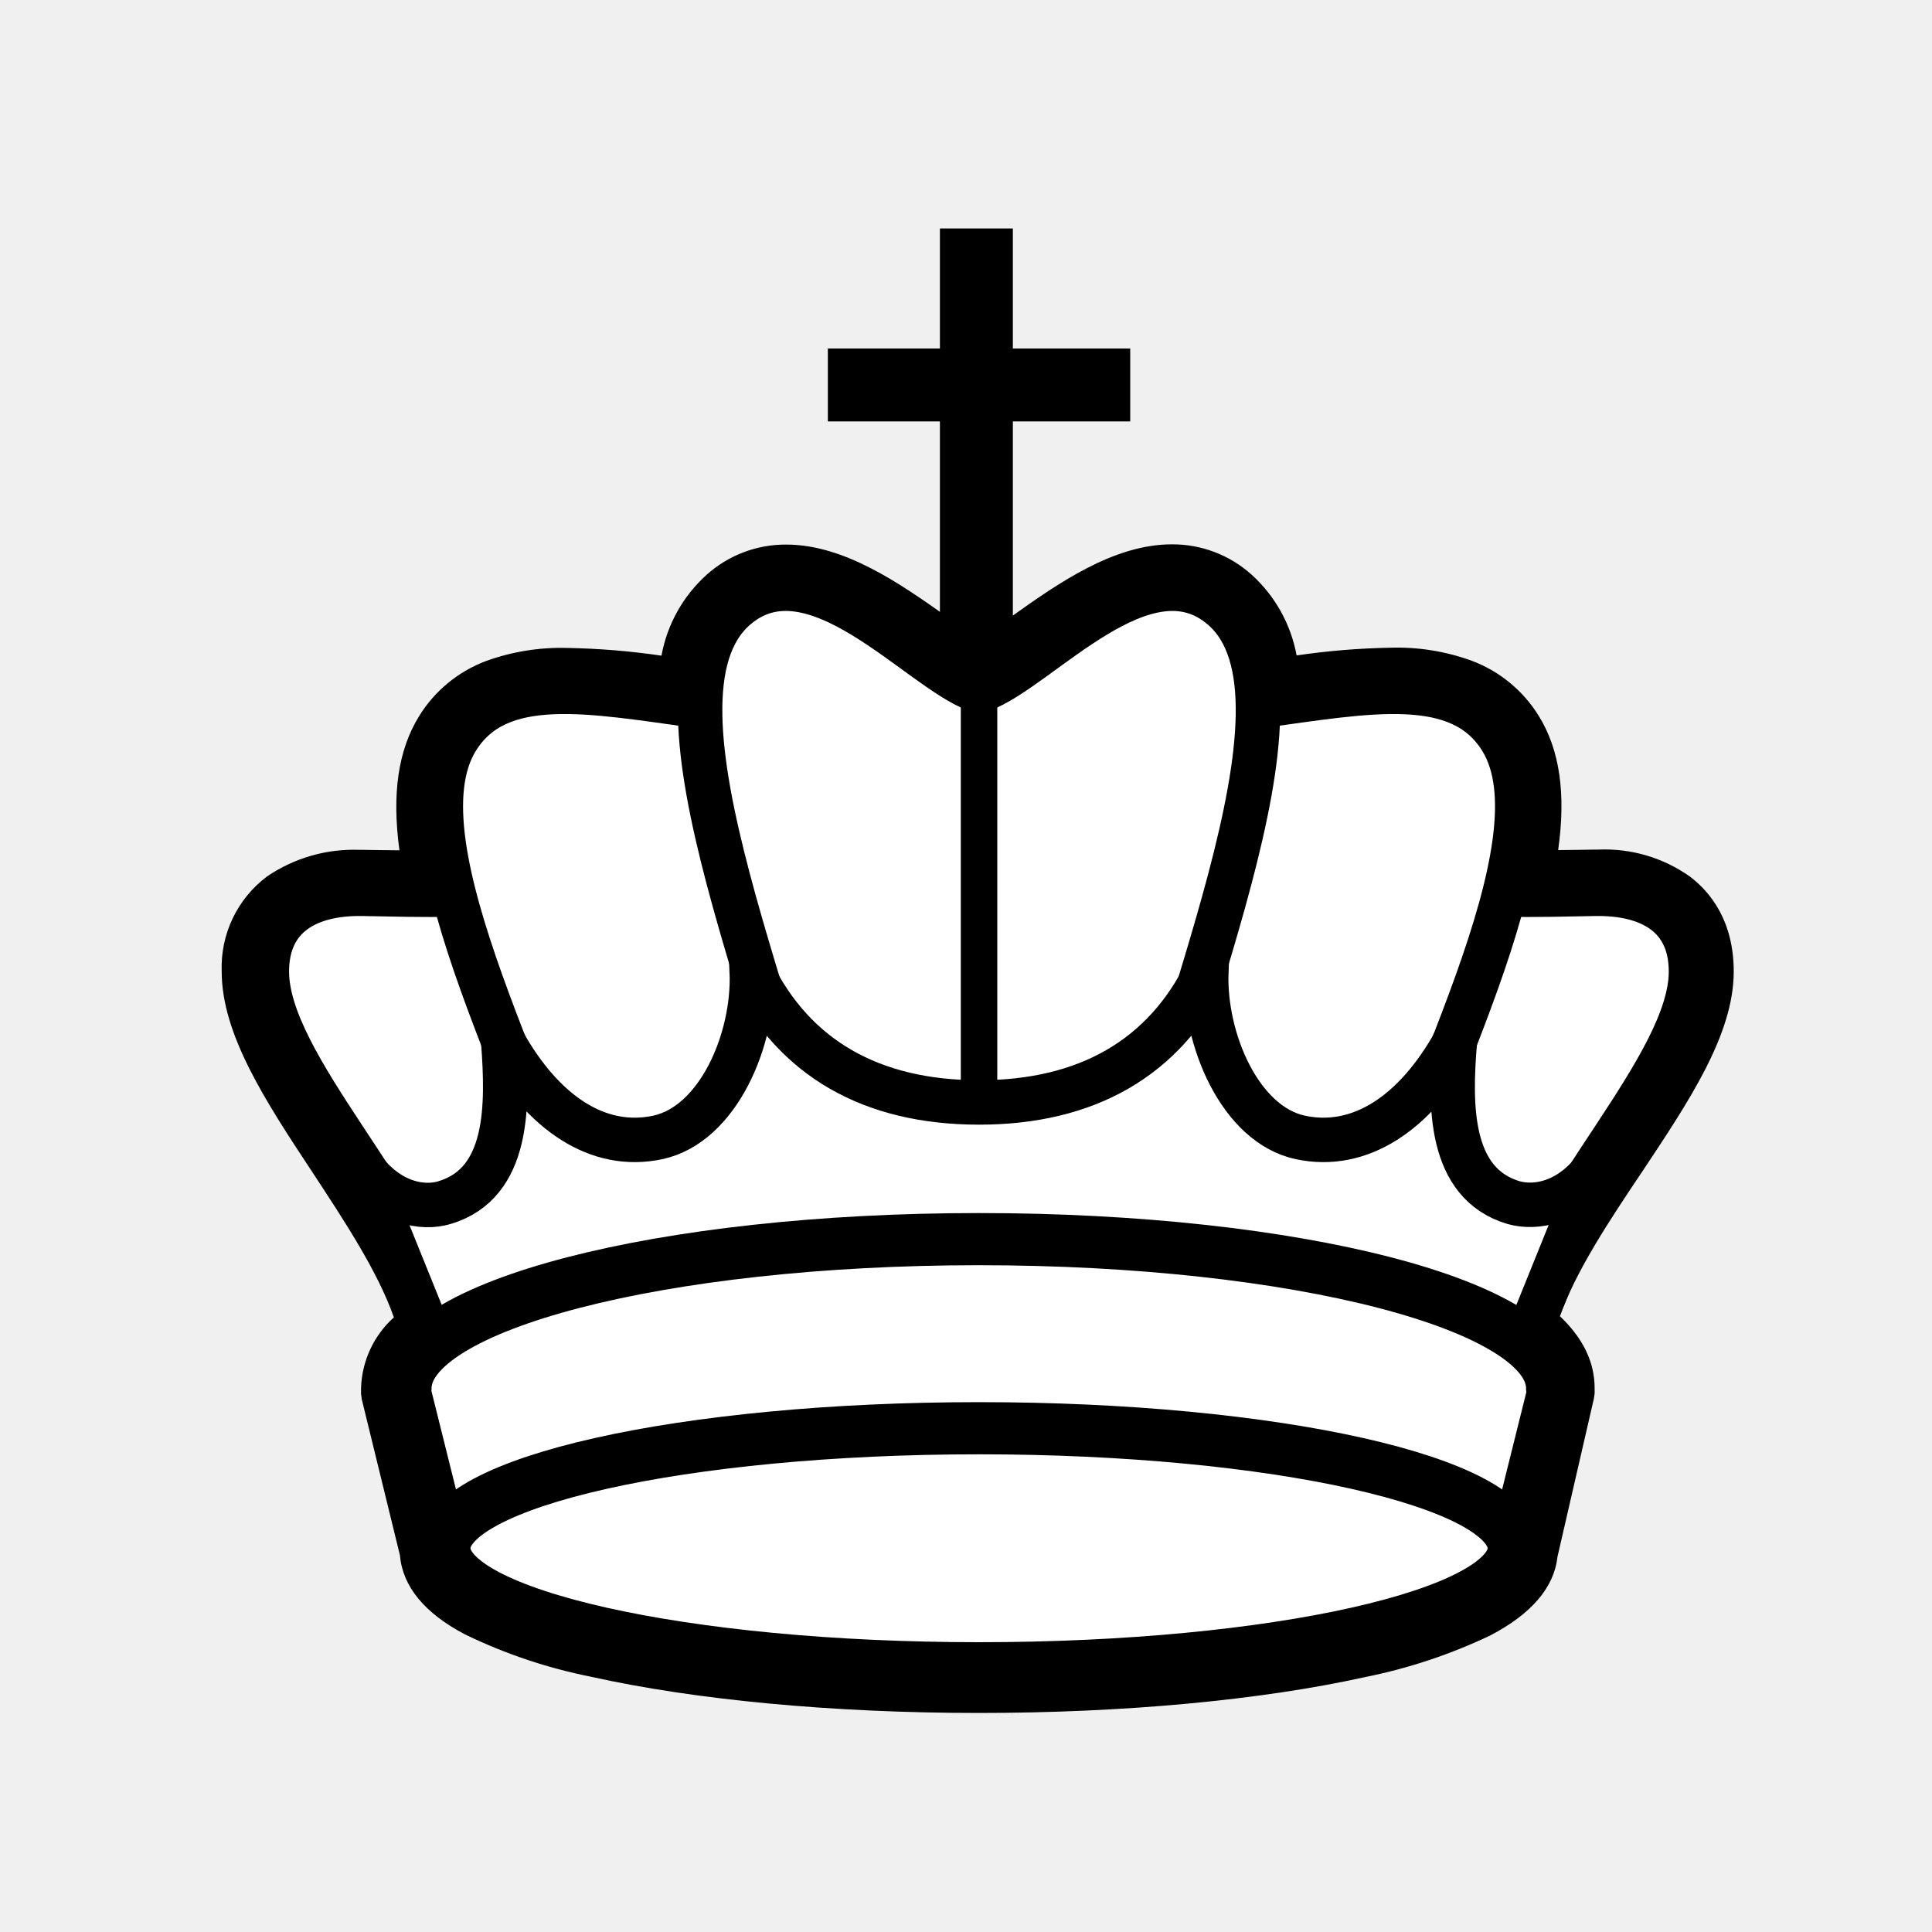
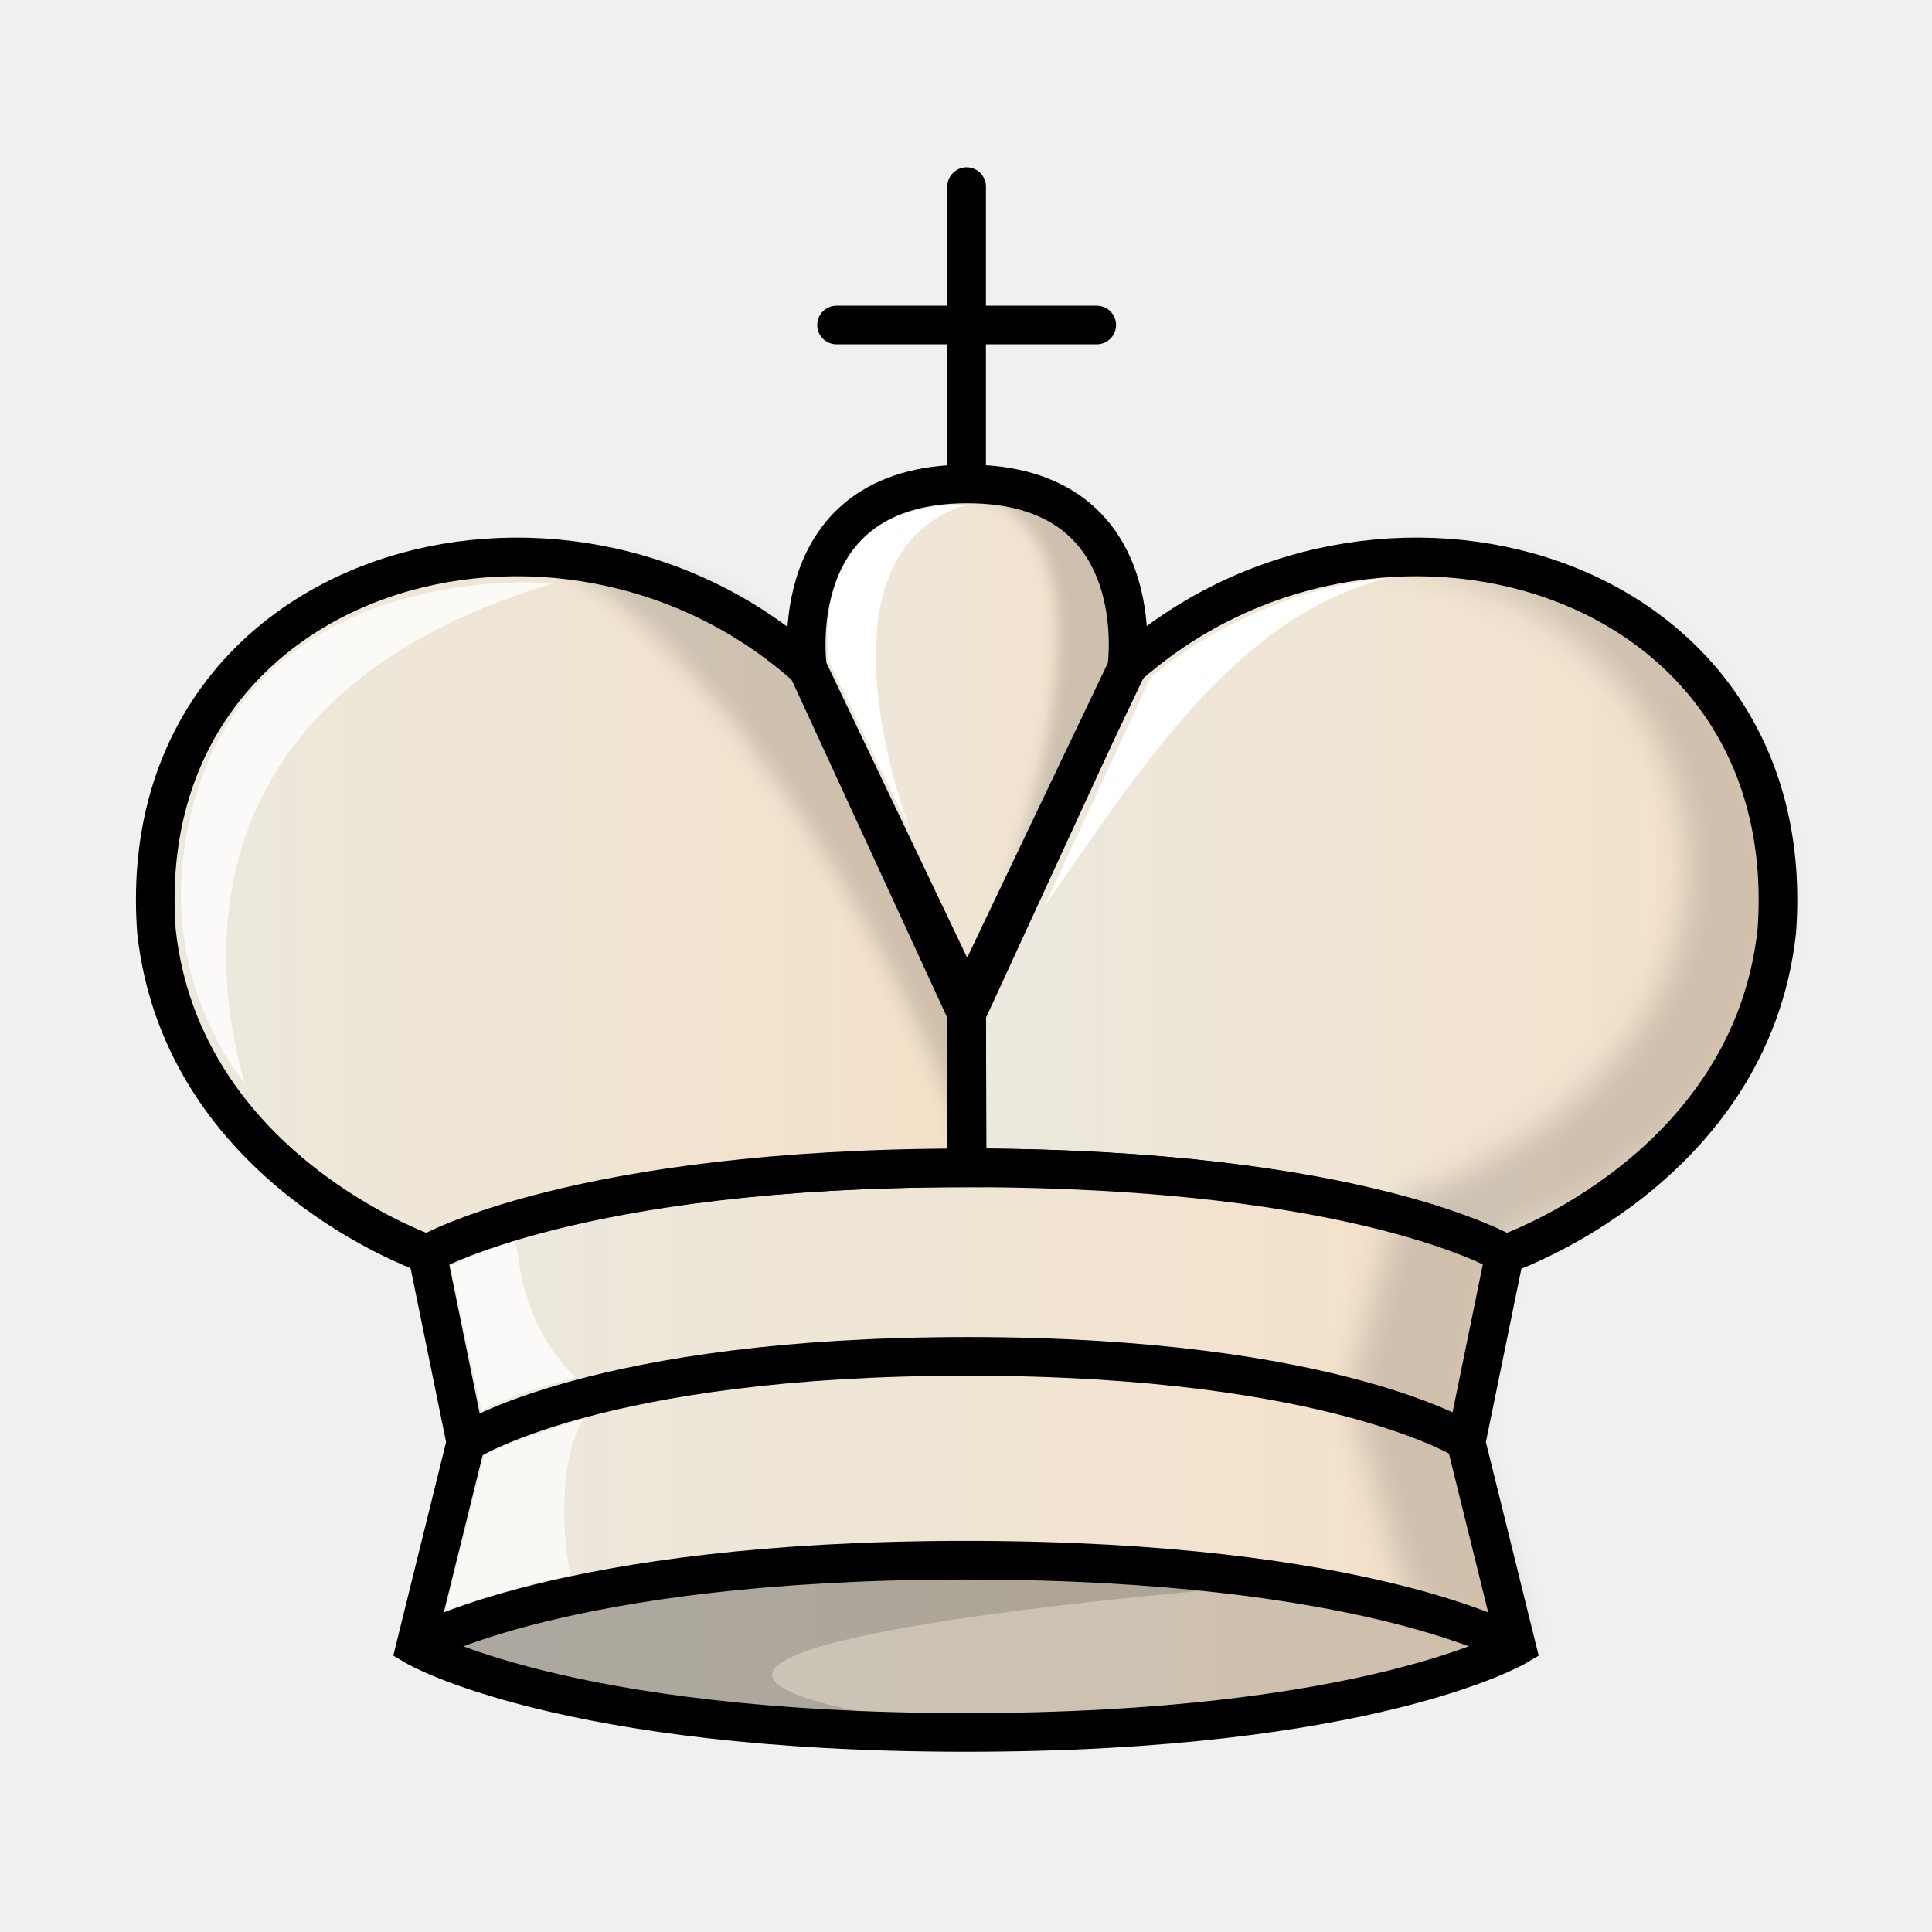
- <svg xmlns="http://www.w3.org/2000/svg" viewBox="0 0 800 800">
-   <path fill="#fff" d="M405.3 700c-59.8 0-116.1-5.3-158.7-14.8-47.4-10.6-71.1-24.6-72.1-42.8L158.1 576v-1.1c0-9.1 5.2-18 15.2-26.5-6.2-21.9-21.6-45.5-36.6-68.4-18.4-28-35.7-54.4-35.7-77.7 0-25.5 18.4-41.4 47.8-41.4h1.3l7 .1 19.3.2c-5.4-26.7-3.8-45.9 5-59.9 13.3-21.5 36.9-24 53.6-24 14.1 0 29.8 2.1 46.4 4.4a54.4 54.4 0 0 1 17.2-36.9c7.8-6.8 17-10.3 27-10.3 21.3 0 42.2 14.9 60.8 28 7 5 13.6 9.7 19 12.5 5.4-2.9 12.1-7.6 19-12.5 18.5-13.1 39.5-28 60.7-28a40 40 0 0 1 27 10.3 54.5 54.5 0 0 1 17.1 36.9c16.6-2.3 32.3-4.4 46.4-4.4 16.6 0 40.3 2.5 53.6 24 8.6 14 10.3 33.3 4.9 60l19.8-.2 6.5-.1h1.3c29.5 0 47.1 15.4 47.1 41.4 0 23.2-17.6 49.7-36.3 77.7-15.2 22.8-30.8 46.3-37 68.1 10.7 8.2 16.1 17.3 16.1 26.8v1.1l-15.8 67.2c-1.6 17.9-25.5 31.9-72.8 42.3A778.1 778.1 0 0 1 405.3 700" />
-   <path d="M325.6 243.8c28.2 0 60.4 33.6 79.8 41.5 19.4-8 51.6-41.5 79.8-41.5 7.3 0 14.5 2.3 21.1 8 10.2 8.9 14.3 22.9 14.6 40.4 20-2.8 38.8-5.7 55-5.7 20.2 0 36.4 4.5 45.8 19.7s7.9 38 1.2 64.3l7.8.1c10.3 0 21.7-.2 30.1-.3h1.2c21.4 0 37.9 9.2 37.9 32.2 0 39.1-60.9 95.7-73.9 146.7v3.3c10.8 6.9 16.5 14.5 16.5 22.5l-15.6 66.9c-1.3 27.2-100 49.1-221.5 49.1-122.3 0-221.5-22.2-221.5-49.7L167.6 575c0-7.9 5.8-15.6 15.6-22.5v-3.6c-11.9-51-72.8-107.6-72.8-146.7 0-23 17.3-32.2 38.7-32.2h1.2c8.5.1 20.3.4 30.6.4l7.5-.1c-6.7-26.4-8.1-49.1 1.3-64.3 9.4-15.1 25.5-19.7 45.8-19.7 16.2 0 35 2.9 55 5.7.3-17.5 4.4-31.6 14.6-40.4 6-5.5 13.1-7.8 20.5-7.8m0-18.3a48.9 48.9 0 0 0-33 12.5 59.4 59.4 0 0 0-18.7 33.5 304 304 0 0 0-38.9-3.2 91.3 91.3 0 0 0-33.7 5.4 55.5 55.5 0 0 0-27.8 22.9c-8.6 14-11.3 32-8.1 55.5l-8.2-.1-7-.1h-1.4a63.8 63.8 0 0 0-38.2 11 47 47 0 0 0-18.8 39.4c0 26 18.1 53.6 37.3 82.7 13.4 20.4 27.3 41.4 34 60.5a41 41 0 0 0-13.6 29.4v2.3l.3 2.2 15.8 64.6c1.1 12.9 10.2 24 27 32.8a216.7 216.7 0 0 0 52.1 17.5c43.1 9.6 100.2 15 160.6 15 60 0 116.7-5.3 159.7-14.8a222.3 222.3 0 0 0 52.1-17.3c17-8.9 26.4-19.8 27.8-32.5l15.1-65.6.3-2.1v-2.2c0-10.8-4.8-20.7-14.4-29.8 6.8-19 20.7-39.9 34.2-60 19.4-29.2 37.8-56.7 37.8-82.7 0-21.1-9.8-33-18.1-39.3a61 61 0 0 0-38-11.2h-1.4l-6.5.1-8.7.1c3.3-23.5.6-41.6-8-55.5a55.5 55.5 0 0 0-27.8-22.9 90.3 90.3 0 0 0-33.6-5.4 304 304 0 0 0-38.9 3.2 59.7 59.7 0 0 0-18.7-33.5 48.9 48.9 0 0 0-33-12.5c-24.2 0-47.4 16.4-66.1 29.7-4.8 3.3-9.6 6.8-13.7 9.4-4.1-2.6-9-6-13.7-9.4-18.7-13.2-41.9-29.6-66.1-29.6" />
-   <g stroke="#000" stroke-miterlimit="10">
-     <g fill="none" stroke-linecap="round">
-       <g stroke-width="18.4">
-         <path d="M187.4 370.4c-11.9.3-25.9-.1-37.5-.3-21.9-.3-39.4 8.7-39.4 32.2 0 39.1 60.6 95.7 73.3 146.7" />
-         <path d="M289.5 292.4c-45.6-6.3-83.3-13.8-100.3 13.7-27 43.6 35.6 150.7 55.1 222.4" />
-         <path d="M404.3 285.7c-24.3-9-67.9-61.7-99.8-33.9-43.6 37.9 22.9 173.9 38.1 260.5m280.7-141.9c11.9.3 25.9-.1 37.5-.3 21.9-.3 39.4 8.7 39.4 32.2 0 39.1-60.6 95.7-73.3 146.7" />
-         <path d="M521.3 292.4c45.6-6.3 83.3-13.8 100.3 13.7 27 43.6-35.6 150.7-55.1 222.4" />
-         <path d="M406.5 285.7c24.3-9 67.9-61.7 99.8-33.9 43.6 37.9-22.9 173.9-38.1 260.5" />
-       </g>
-       <path stroke-width="15.1" d="M405.4 271.7v184.5" />
-     </g>
-     <path fill="#fff" stroke-width="18.4" d="m632.9 552.5 27.8-68.8c-11.1 14.6-24.8 16.8-33.9 14.3-27-8-26.5-40.6-24.4-66.5-16.4 29.5-39.3 44.7-63.9 39.5-24.9-5.3-40-40.5-39-68.6-17.5 35.6-49.4 54.1-94.1 54.1s-76.6-18.5-94.1-54.1c1.1 28.1-14 63.3-39 68.6-24.6 5.2-47.4-10-63.9-39.5 1.9 25.9 2.6 58.5-24.4 66.5-9.1 2.7-22.9.3-33.9-14.3l27.8 68.8" />
-     <g fill="none">
-       <g stroke-linecap="round" stroke-width="21.6">
-         <path d="M167.9 574.8c0-34.3 106.3-61.7 237.4-61.7s237.4 27.3 237.4 61.7m-475 1.9 16.2 65m459.2-65-16.2 65" />
-         <ellipse cx="405.4" cy="641.1" rx="221.4" ry="49.7" />
-       </g>
-       <path stroke-width="30.2" d="M404.3 94.6v189m-61.5-124.2H468" />
-     </g>
-   </g>
+ <svg xmlns="http://www.w3.org/2000/svg" xmlns:xlink="http://www.w3.org/1999/xlink" fill-rule="evenodd" clip-rule="evenodd" image-rendering="optimizeQuality" shape-rendering="geometricPrecision" text-rendering="geometricPrecision" viewBox="0 1.5 50 50">
+   <defs>
+     <linearGradient xlink:href="#a" id="b" x1="-505.97" x2="-484.22" y1="-408.5" y2="-408.5" gradientTransform="matrix(1.0113 0 0 1.0008 536.22 433.79)" gradientUnits="userSpaceOnUse" />
+     <linearGradient id="a" x1="9.241" x2="40.761" y1="27.266" y2="27.266" gradientTransform="matrix(.98495 0 0 .98605 .376 .641)" gradientUnits="userSpaceOnUse">
+       <stop offset="0" stop-color="#ece9df" />
+       <stop offset="1" stop-color="#f4e0c8" />
+     </linearGradient>
+     <linearGradient xlink:href="#a" id="c" x1="-520.15" x2="-490.84" y1="-394.44" y2="-394.44" gradientTransform="matrix(1.0113 0 0 1.0008 536.22 433.79)" gradientUnits="userSpaceOnUse" />
+     <linearGradient xlink:href="#a" id="d" x1="-526.74" x2="-504.98" y1="-408.5" y2="-408.5" gradientTransform="matrix(1.0113 0 0 1.0008 536.22 433.79)" gradientUnits="userSpaceOnUse" />
+     <linearGradient xlink:href="#a" id="f" x1="-510.08" x2="-500.85" y1="-412.72" y2="-412.72" gradientTransform="matrix(1.0113 0 0 1.0008 536.22 433.79)" gradientUnits="userSpaceOnUse" />
+     <filter id="e" width="1.169" height="1.067" x="-.085" y="-.033" color-interpolation-filters="sRGB">
+       <feGaussianBlur stdDeviation=".392" />
+     </filter>
+     <filter id="g" width="1.205" height="1.063" x="-.102" y="-.031" color-interpolation-filters="sRGB">
+       <feGaussianBlur stdDeviation=".172" />
+     </filter>
+     <filter id="h" width="1.117" height="1.081" x="-.058" y="-.041" color-interpolation-filters="sRGB">
+       <feGaussianBlur stdDeviation=".258" />
+     </filter>
+   </defs>
+   <path fill="url(#b)" stroke="#000" d="M29.132 18.792c6.387-5.74 17.544-2.606 16.851 6.813-.679 6.17-7.013 8.347-7.013 8.347s-3.827-2.228-13.94-2.228l-.014-3.993z" />
+   <path fill="url(#c)" stroke="#000" d="m37.942 38.831 1.304 5.276S35.468 46.335 25 46.335s-14.247-2.228-14.247-2.228l1.304-5.276-.996-4.878s3.645-2.229 13.94-2.229c10.296 0 13.94 2.228 13.94 2.228z" />
+   <path fill="none" stroke="#000" d="M10.754 44.106s3.779-2.228 14.248-2.228 14.248 2.228 14.248 2.228m-27.192-5.275s3.394-2.228 12.978-2.228 12.977 2.228 12.977 2.228" />
+   <path fill="url(#d)" stroke="#000" d="M20.9 18.792c-6.387-5.74-17.544-2.606-16.851 6.813.679 6.17 7.013 8.347 7.013 8.347s3.827-2.228 13.94-2.228l.014-3.993z" />
+   <path fill="#59917a" stroke="#000" stroke-linecap="round" stroke-linejoin="round" d="M21.65 9.911h6.733M25.016 6.33v7.98" />
+   <path d="M-494.08-417.53a11.67 11.67 0 0 0-1.732.146c9.088-.224 13.443 11.958 1.394 16.485l-1.272 4.958 1.526 5.482 2.961 1.105-1.489-5.469.987-5.207s6.273-1.781 6.934-7.82c.506-4.624-2.547-9.727-9.309-9.68" filter="url(#e)" opacity=".15" style="mix-blend-mode:normal" transform="matrix(1.0113 0 0 1.0008 536.22 433.79)" />
+   <path fill="url(#f)" stroke="#000" stroke-linejoin="round" d="m20.9 18.792 4.13 8.653 4.13-8.653s.702-4.768-4.13-4.768c-4.833 0-4.13 4.768-4.13 4.768z" />
+   <path d="M-505.48-419.2c4.757.97.867 10.52.016 13.186.024.025 3.078-5.404 4.02-8.913.09-4.504-3.867-4.392-4.036-4.273" filter="url(#g)" opacity=".15" style="mix-blend-mode:normal" transform="matrix(1.0113 0 0 1.0008 536.22 433.79)" />
+   <path d="M-505.49-402.26v-.075l.015-3.396s-2.681-6.895-4.052-8.914c-1.333-1.963-3.778-2.93-6.565-2.784 3.972 1.765 8.937 10.029 10.602 15.169" filter="url(#h)" opacity=".15" style="mix-blend-mode:normal" transform="matrix(1.0113 0 0 1.0008 536.22 433.79)" />
+   <path fill="#fff" d="M6.314 29.527c-1.196-1.647-2.01-3.85-1.445-6.636 1.436-7.074 9.457-6.296 9.457-6.296C2.73 20.063 6.454 29.557 6.314 29.527" opacity=".8" />
+   <path fill="#fff" d="m23.57 23.025-2.114-4.402s-.69-4.12 3.54-4.056c-4.212 1.33-1.426 8.458-1.426 8.458m3.456 1.934 2.752-5.929s2.447-2.223 6.116-2.571c-3.947 1.032-6.33 4.875-8.868 8.5" />
+   <path d="M25.318 41.924c-10.311 0-14.564 2.183-14.564 2.183s4.253 2.182 14.564 2.182h.021c-15.44-1.99 7.315-3.803 8.284-3.81-2.173-.317-4.917-.554-8.305-.554z" opacity=".15" />
+   <path d="M25 46.296c-9.241 0-13.744-2.209-13.744-2.209S15.759 41.878 25 41.878s13.744 2.21 13.744 2.21S34.241 46.295 25 46.295z" opacity=".15" />
+   <path fill="#fff" d="M12.528 39.169c.85-.45 1.729-.643 2.593-.962-.587.841-.634 2.724-.357 4.062 0 0-.892.125-3.232.905z" opacity=".7" />
+   <path fill="#fff" d="M12.464 38.021s.3-.288 2.416-.877c-1.59-1.601-1.4-3.446-1.575-3.516-.566.168-1.111.39-1.65.628z" opacity=".8" />
</svg>
